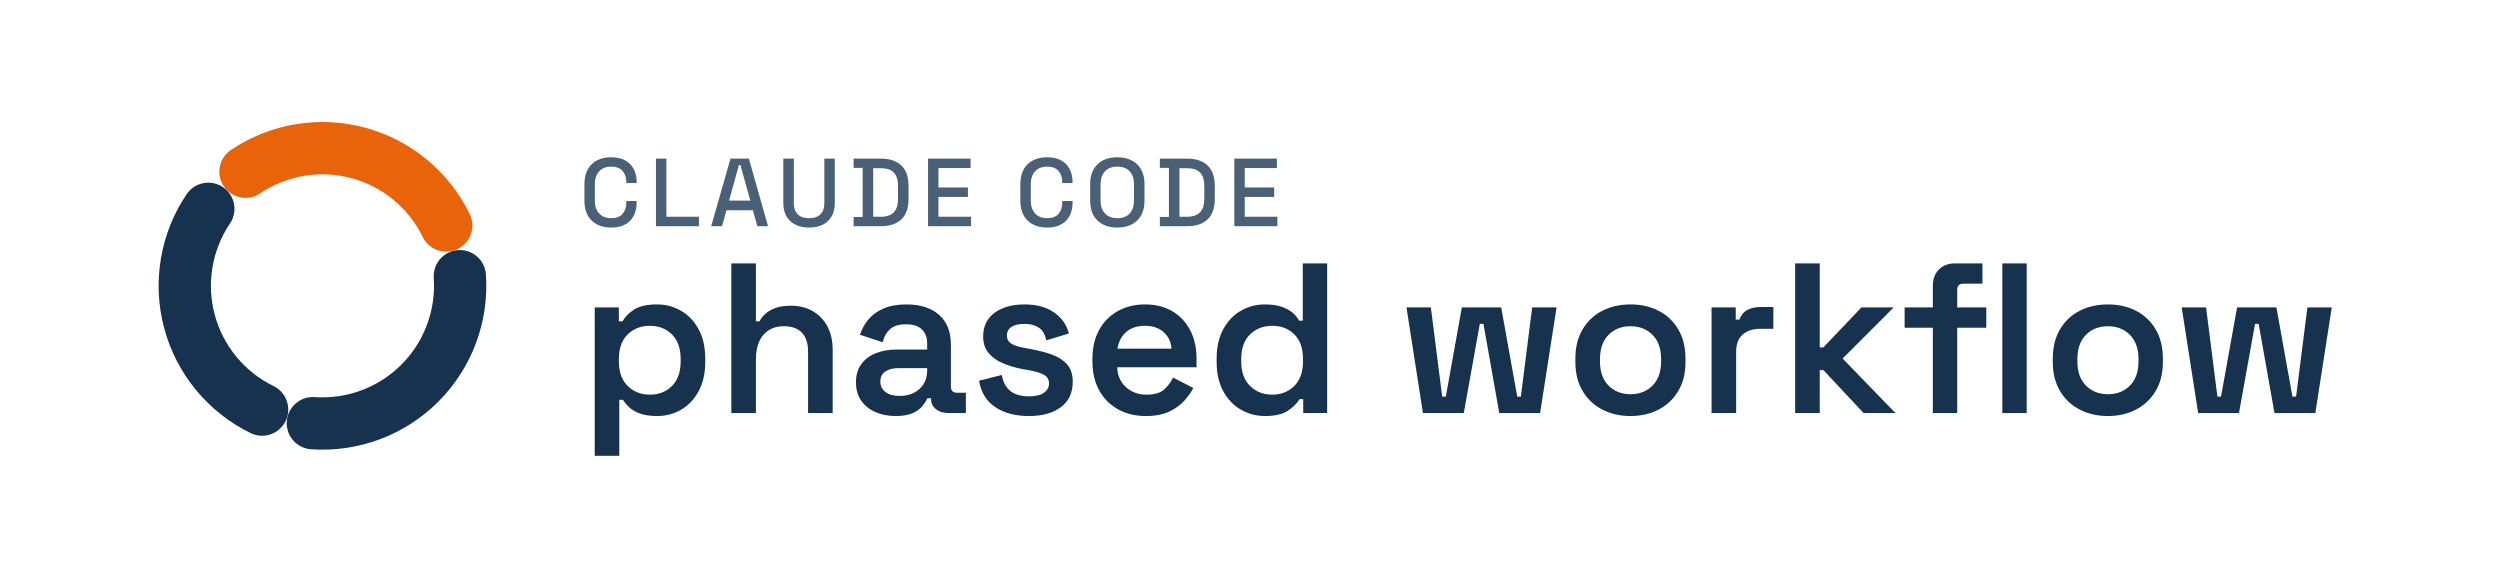
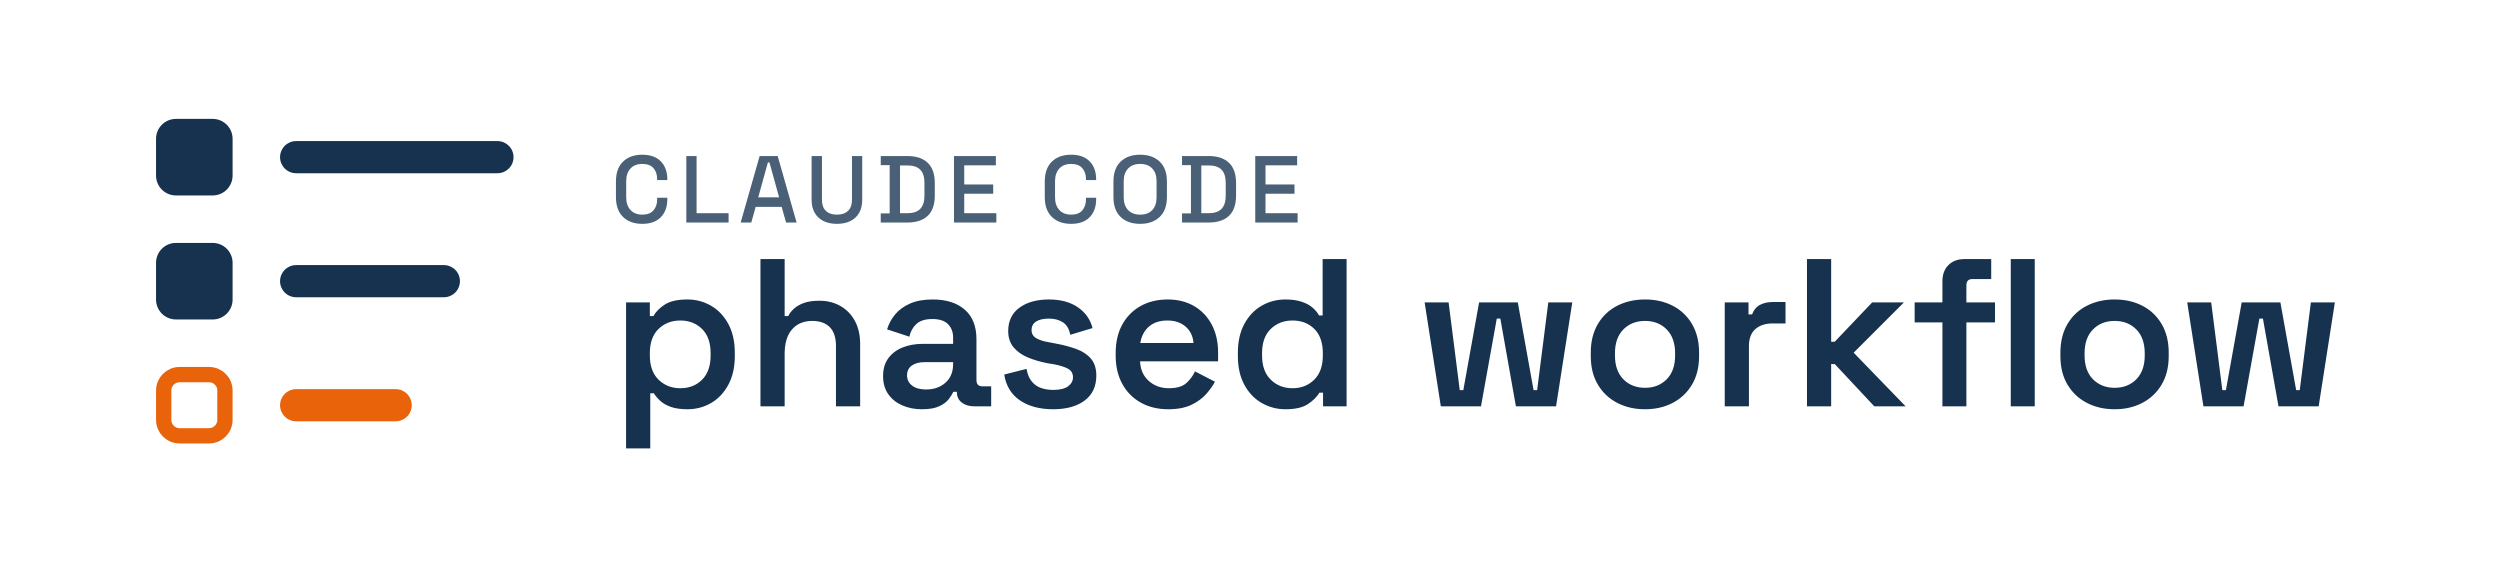
- <svg xmlns="http://www.w3.org/2000/svg" viewBox="0 0 725 166" width="725" height="166">
-   <path d="M 71.19 49.79 A 39.93 39.93 0 0 1 129.40 65.39" fill="none" stroke="#E8630A" stroke-width="15.17" stroke-linecap="round" />
-   <path d="M 133.35 80.10 A 39.93 39.93 0 0 1 90.73 122.72" fill="none" stroke="#16324F" stroke-width="15.17" stroke-linecap="round" />
-   <path d="M 76.01 118.78 A 39.93 39.93 0 0 1 60.41 60.56" fill="none" stroke="#16324F" stroke-width="15.17" stroke-linecap="round" />
-   <g transform="translate(167.94 65.60) scale(0.28)">
+ <svg xmlns="http://www.w3.org/2000/svg" viewBox="0 0 737 166" width="737" height="166">
+   <g transform="translate(46.00 35.05)">
+     <rect x="0" y="0.00" width="22.57" height="22.57" rx="5.87" fill="#16324F" />
+     <rect x="36.56" y="6.54" width="68.83" height="9.48" rx="4.74" fill="#16324F" />
+     <rect x="0" y="36.56" width="22.57" height="22.57" rx="5.87" fill="#16324F" />
+     <rect x="36.56" y="43.10" width="53.03" height="9.48" rx="4.74" fill="#16324F" />
+     <rect x="2.26" y="75.38" width="18.05" height="18.05" rx="4.69" fill="none" stroke="#E8630A" stroke-width="4.51" />
+     <rect x="36.56" y="79.67" width="38.82" height="9.48" rx="4.74" fill="#E8630A" />
+   </g>
+   <g transform="translate(180.04 65.60) scale(0.28)">
    <path d="M33.3 1.4Q20.5 1.4 13.0 -5.85Q5.5 -13.1 5.5 -26.8V-43.2Q5.5 -56.9 13.0 -64.15Q20.5 -71.4 33.3 -71.4Q45.9 -71.4 52.75 -64.4Q59.6 -57.4 59.6 -45.3V-44.7H48.9V-45.6Q48.9 -52.7 45.05 -57.2Q41.2 -61.7 33.3 -61.7Q25.3 -61.7 20.8 -56.85Q16.3 -52.0 16.3 -43.4V-26.6Q16.3 -18.1 20.8 -13.2Q25.3 -8.3 33.3 -8.3Q41.2 -8.3 45.05 -12.85Q48.9 -17.4 48.9 -24.4V-26.1H59.6V-24.7Q59.6 -12.6 52.75 -5.6Q45.9 1.4 33.3 1.4Z M79.6 0.0V-70.0H90.4V-9.8H124.1V0.0Z M136.8 0.0 156.8 -70.0H175.8L195.7 0.0H184.6L180 -16.5H152.6L148 0.0ZM155.3 -26.5H177.3L167.1 -63.3H165.5Z M238.2 1.4Q229.9 1.4 223.95 -1.6Q218 -4.6 214.75 -10.25Q211.5 -15.9 211.5 -24.0V-70.0H222.4V-23.7Q222.4 -16.3 226.5 -12.3Q230.6 -8.3 238.2 -8.3Q245.8 -8.3 249.9 -12.3Q254 -16.3 254 -23.7V-70.0H264.8V-24.0Q264.8 -15.9 261.6 -10.25Q258.4 -4.6 252.4 -1.6Q246.4 1.4 238.2 1.4Z M284.3 0.0V-9.6H293.7V-60.4H284.3V-70.0H312.3Q326.3 -70.0 333.75 -62.9Q341.2 -55.8 341.2 -41.5V-28.4Q341.2 -14.1 333.75 -7.05Q326.3 0.0 312.3 0.0ZM304.6 -9.8H312.4Q321.5 -9.8 325.9 -14.4Q330.3 -19.0 330.3 -28.1V-41.9Q330.3 -51.1 325.9 -55.6Q321.5 -60.1 312.4 -60.1H304.6Z M361.4 0.0V-70.0H405.5V-60.2H372.2V-40.1H402.7V-30.3H372.2V-9.8H406.0V0.0Z M484.8 1.4Q472.0 1.4 464.5 -5.85Q457.0 -13.1 457.0 -26.8V-43.2Q457.0 -56.9 464.5 -64.15Q472.0 -71.4 484.8 -71.4Q497.4 -71.4 504.25 -64.4Q511.1 -57.4 511.1 -45.3V-44.7H500.4V-45.6Q500.4 -52.7 496.55 -57.2Q492.7 -61.7 484.8 -61.7Q476.8 -61.7 472.3 -56.85Q467.8 -52.0 467.8 -43.4V-26.6Q467.8 -18.1 472.3 -13.2Q476.8 -8.3 484.8 -8.3Q492.7 -8.3 496.55 -12.85Q500.4 -17.4 500.4 -24.4V-26.1H511.1V-24.7Q511.1 -12.6 504.25 -5.6Q497.4 1.4 484.8 1.4Z M557.4 1.4Q544.5 1.4 536.9 -5.85Q529.3 -13.1 529.3 -26.8V-43.2Q529.3 -56.9 536.9 -64.15Q544.5 -71.4 557.4 -71.4Q570.3 -71.4 577.95 -64.15Q585.6 -56.9 585.6 -43.2V-26.8Q585.6 -13.1 577.95 -5.85Q570.3 1.4 557.4 1.4ZM557.4 -8.3Q565.7 -8.3 570.2 -13.15Q574.7 -18.0 574.7 -26.4V-43.6Q574.7 -52.0 570.2 -56.85Q565.7 -61.7 557.4 -61.7Q549.3 -61.7 544.7 -56.85Q540.1 -52.0 540.1 -43.6V-26.4Q540.1 -18.0 544.7 -13.15Q549.3 -8.3 557.4 -8.3Z M601.5 0.0V-9.6H610.9V-60.4H601.5V-70.0H629.5Q643.5 -70.0 650.95 -62.9Q658.4 -55.8 658.4 -41.5V-28.4Q658.4 -14.1 650.95 -7.05Q643.5 0.0 629.5 0.0ZM621.8 -9.8H629.6Q638.7 -9.8 643.1 -14.4Q647.5 -19.0 647.5 -28.1V-41.9Q647.5 -51.1 643.1 -55.6Q638.7 -60.1 629.6 -60.1H621.8Z M678.6 0.0V-70.0H722.7V-60.2H689.4V-40.1H719.9V-30.3H689.4V-9.8H723.2V0.0Z" fill="#4A6076" />
  </g>
-   <g transform="translate(167.94 119.78) scale(0.62)">
+   <g transform="translate(180.04 119.78) scale(0.62)">
    <path d="M7.3 20.0V-49.4H18.6V-42.9H20.3Q22.0 -46.0 25.75 -48.4Q29.5 -50.8 36.5 -50.8Q42.5 -50.8 47.65 -47.85Q52.8 -44.9 55.9 -39.2Q59.0 -33.5 59.0 -25.5V-23.9Q59.0 -15.9 55.9 -10.2Q52.8 -4.5 47.7 -1.55Q42.6 1.4 36.5 1.4Q31.8 1.4 28.65 0.3Q25.5 -0.8 23.55 -2.6Q21.6 -4.4 20.5 -6.2H18.8V20.0ZM33.1 -8.6Q39.4 -8.6 43.45 -12.65Q47.5 -16.7 47.5 -24.2V-25.2Q47.5 -32.8 43.4 -36.8Q39.3 -40.8 33.1 -40.8Q26.9 -40.8 22.75 -36.8Q18.6 -32.8 18.6 -25.2V-24.2Q18.6 -16.7 22.75 -12.65Q26.9 -8.6 33.1 -8.6Z M71.2 0.0V-70.0H82.7V-42.9H84.4Q85.2 -44.6 87.0 -46.3Q88.8 -48.0 91.75 -49.1Q94.7 -50.2 99.2 -50.2Q104.9 -50.2 109.3 -47.65Q113.7 -45.1 116.15 -40.5Q118.6 -35.9 118.6 -29.6V0.0H107.1V-28.7Q107.1 -34.7 104.15 -37.65Q101.2 -40.6 95.8 -40.6Q89.7 -40.6 86.2 -36.55Q82.7 -32.5 82.7 -25.0V0.0Z M148.0 1.4Q142.8 1.4 138.6 -0.45Q134.4 -2.3 131.95 -5.8Q129.5 -9.3 129.5 -14.4Q129.5 -19.4 131.95 -22.8Q134.4 -26.2 138.7 -27.95Q143.0 -29.7 148.5 -29.7H162.8V-32.7Q162.8 -36.6 160.4 -39.05Q158.0 -41.5 152.9 -41.5Q147.9 -41.5 145.35 -39.15Q142.8 -36.8 142.0 -33.1L131.4 -36.6Q132.6 -40.5 135.25 -43.7Q137.9 -46.9 142.3 -48.85Q146.7 -50.8 153.1 -50.8Q162.8 -50.8 168.35 -45.95Q173.9 -41.1 173.9 -31.9V-12.5Q173.9 -9.5 176.7 -9.5H180.9V0.0H172.8Q169.2 0.0 166.9 -1.8Q164.6 -3.6 164.6 -6.7V-6.9H162.9Q162.3 -5.5 160.8 -3.5Q159.3 -1.5 156.25 -0.05Q153.2 1.4 148.0 1.4ZM149.9 -8.0Q155.6 -8.0 159.2 -11.25Q162.8 -14.5 162.8 -20.0V-21.0H149.2Q145.5 -21.0 143.2 -19.4Q140.9 -17.8 140.9 -14.7Q140.9 -11.7 143.3 -9.85Q145.7 -8.0 149.9 -8.0Z M210.4 1.4Q200.8 1.4 194.6 -2.8Q188.4 -7.0 187.1 -15.1L197.7 -17.8Q198.4 -14.0 200.2 -11.8Q202 -9.6 204.65 -8.7Q207.3 -7.8 210.4 -7.8Q215.1 -7.8 217.45 -9.5Q219.8 -11.2 219.8 -13.8Q219.8 -16.5 217.55 -17.8Q215.3 -19.1 210.7 -20.0L207.6 -20.5Q202.5 -21.5 198.3 -23.25Q194.1 -25.0 191.55 -28.05Q189 -31.1 189 -35.8Q189 -43.0 194.35 -46.9Q199.7 -50.8 208.4 -50.8Q216.7 -50.8 222.1 -47.1Q227.5 -43.4 229.1 -37.2L218.5 -34.0Q217.7 -38.2 215.0 -39.95Q212.3 -41.7 208.4 -41.7Q204.4 -41.7 202.25 -40.3Q200.1 -38.9 200.1 -36.3Q200.1 -33.7 202.3 -32.4Q204.5 -31.1 208.2 -30.5L211.3 -29.9Q216.8 -28.9 221.25 -27.3Q225.7 -25.7 228.3 -22.7Q230.9 -19.7 230.9 -14.6Q230.9 -6.9 225.35 -2.75Q219.8 1.4 210.4 1.4Z M265.1 1.4Q257.7 1.4 252.05 -1.75Q246.4 -4.9 243.25 -10.65Q240.1 -16.4 240.1 -24.1V-25.3Q240.1 -33.1 243.2 -38.8Q246.3 -44.5 251.9 -47.65Q257.5 -50.8 264.8 -50.8Q272.0 -50.8 277.4 -47.65Q282.8 -44.5 285.8 -38.8Q288.8 -33.1 288.8 -25.5V-21.4H251.7Q251.9 -15.6 255.8 -12.1Q259.7 -8.6 265.4 -8.6Q271.0 -8.6 273.7 -11.05Q276.4 -13.5 277.8 -16.6L287.3 -11.7Q285.9 -9.0 283.25 -5.95Q280.6 -2.9 276.2 -0.75Q271.8 1.4 265.1 1.4ZM251.8 -30.1H277.1Q276.7 -35.0 273.35 -37.9Q270.0 -40.8 264.7 -40.8Q259.2 -40.8 255.9 -37.9Q252.6 -35.0 251.8 -30.1Z M320.8 1.4Q314.8 1.4 309.6 -1.55Q304.4 -4.5 301.3 -10.2Q298.2 -15.9 298.2 -23.9V-25.5Q298.2 -33.5 301.3 -39.2Q304.4 -44.9 309.55 -47.85Q314.7 -50.8 320.8 -50.8Q325.4 -50.8 328.6 -49.7Q331.8 -48.6 333.75 -46.9Q335.7 -45.2 336.8 -43.2H338.5V-70.0H349.9V0.0H338.7V-6.5H337.0Q335.2 -3.5 331.5 -1.05Q327.8 1.4 320.8 1.4ZM324.2 -8.6Q330.4 -8.6 334.5 -12.65Q338.6 -16.7 338.6 -24.2V-25.2Q338.6 -32.8 334.55 -36.8Q330.5 -40.8 324.2 -40.8Q318.0 -40.8 313.85 -36.8Q309.7 -32.8 309.7 -25.2V-24.2Q309.7 -16.7 313.85 -12.65Q318.0 -8.6 324.2 -8.6Z M394.7 0.0 387 -49.4H398.4L403.7 -7.7H405.4L412.9 -49.4H431.3L438.8 -7.7H440.5L445.8 -49.4H457.2L449.5 0.0H430.4L423 -41.7H421.3L413.8 0.0Z M491.8 1.4Q484.4 1.4 478.55 -1.65Q472.7 -4.7 469.35 -10.35Q466.0 -16.0 466.0 -23.9V-25.5Q466.0 -33.4 469.35 -39.1Q472.7 -44.8 478.55 -47.8Q484.4 -50.8 491.8 -50.8Q499.2 -50.8 505.0 -47.8Q510.8 -44.8 514.15 -39.1Q517.5 -33.4 517.5 -25.5V-23.9Q517.5 -16.0 514.15 -10.35Q510.8 -4.7 505.0 -1.65Q499.2 1.4 491.8 1.4ZM491.8 -8.8Q498.1 -8.8 502.1 -12.85Q506.1 -16.9 506.1 -24.2V-25.2Q506.1 -32.5 502.1 -36.55Q498.1 -40.6 491.8 -40.6Q485.5 -40.6 481.5 -36.55Q477.5 -32.5 477.5 -25.2V-24.2Q477.5 -16.9 481.5 -12.85Q485.5 -8.8 491.8 -8.8Z M529.7 0.0V-49.4H541.0V-43.7H542.7Q543.8 -46.8 546.4 -48.2Q549.0 -49.6 552.6 -49.6H558.6V-39.4H552.4Q547.4 -39.4 544.3 -36.75Q541.2 -34.1 541.2 -28.6V0.0Z M568.8 0.0V-70.0H580.3V-30.7H582.0L599.8 -49.4H614.9L591.0 -25.5L615.7 0.0H600.8L582.0 -20.1H580.3V0.0Z M633.2 0.0V-39.9H620V-49.4H633.2V-59.4Q633.2 -64.3 636.05 -67.15Q638.9 -70.0 643.6 -70.0H656.4V-60.5H647.4Q644.6 -60.5 644.6 -57.5V-49.4H658.2V-39.9H644.6V0.0ZM665.7 0.0V-70.0H677.1V0.0Z M715.1 1.4Q707.7 1.4 701.85 -1.65Q696 -4.7 692.65 -10.35Q689.3 -16.0 689.3 -23.9V-25.5Q689.3 -33.4 692.65 -39.1Q696 -44.8 701.85 -47.8Q707.7 -50.8 715.1 -50.8Q722.5 -50.8 728.3 -47.8Q734.1 -44.8 737.45 -39.1Q740.8 -33.4 740.8 -25.5V-23.9Q740.8 -16.0 737.45 -10.35Q734.1 -4.7 728.3 -1.65Q722.5 1.4 715.1 1.4ZM715.1 -8.8Q721.4 -8.8 725.4 -12.85Q729.4 -16.9 729.4 -24.2V-25.2Q729.4 -32.5 725.4 -36.55Q721.4 -40.6 715.1 -40.6Q708.8 -40.6 704.8 -36.55Q700.8 -32.5 700.8 -25.2V-24.2Q700.8 -16.9 704.8 -12.85Q708.8 -8.8 715.1 -8.8Z M757.3 0.0 749.6 -49.4H761L766.3 -7.7H768L775.5 -49.4H793.9L801.4 -7.7H803.1L808.4 -49.4H819.8L812.1 0.0H793L785.6 -41.7H783.9L776.4 0.0Z" fill="#16324F" />
  </g>
</svg>
